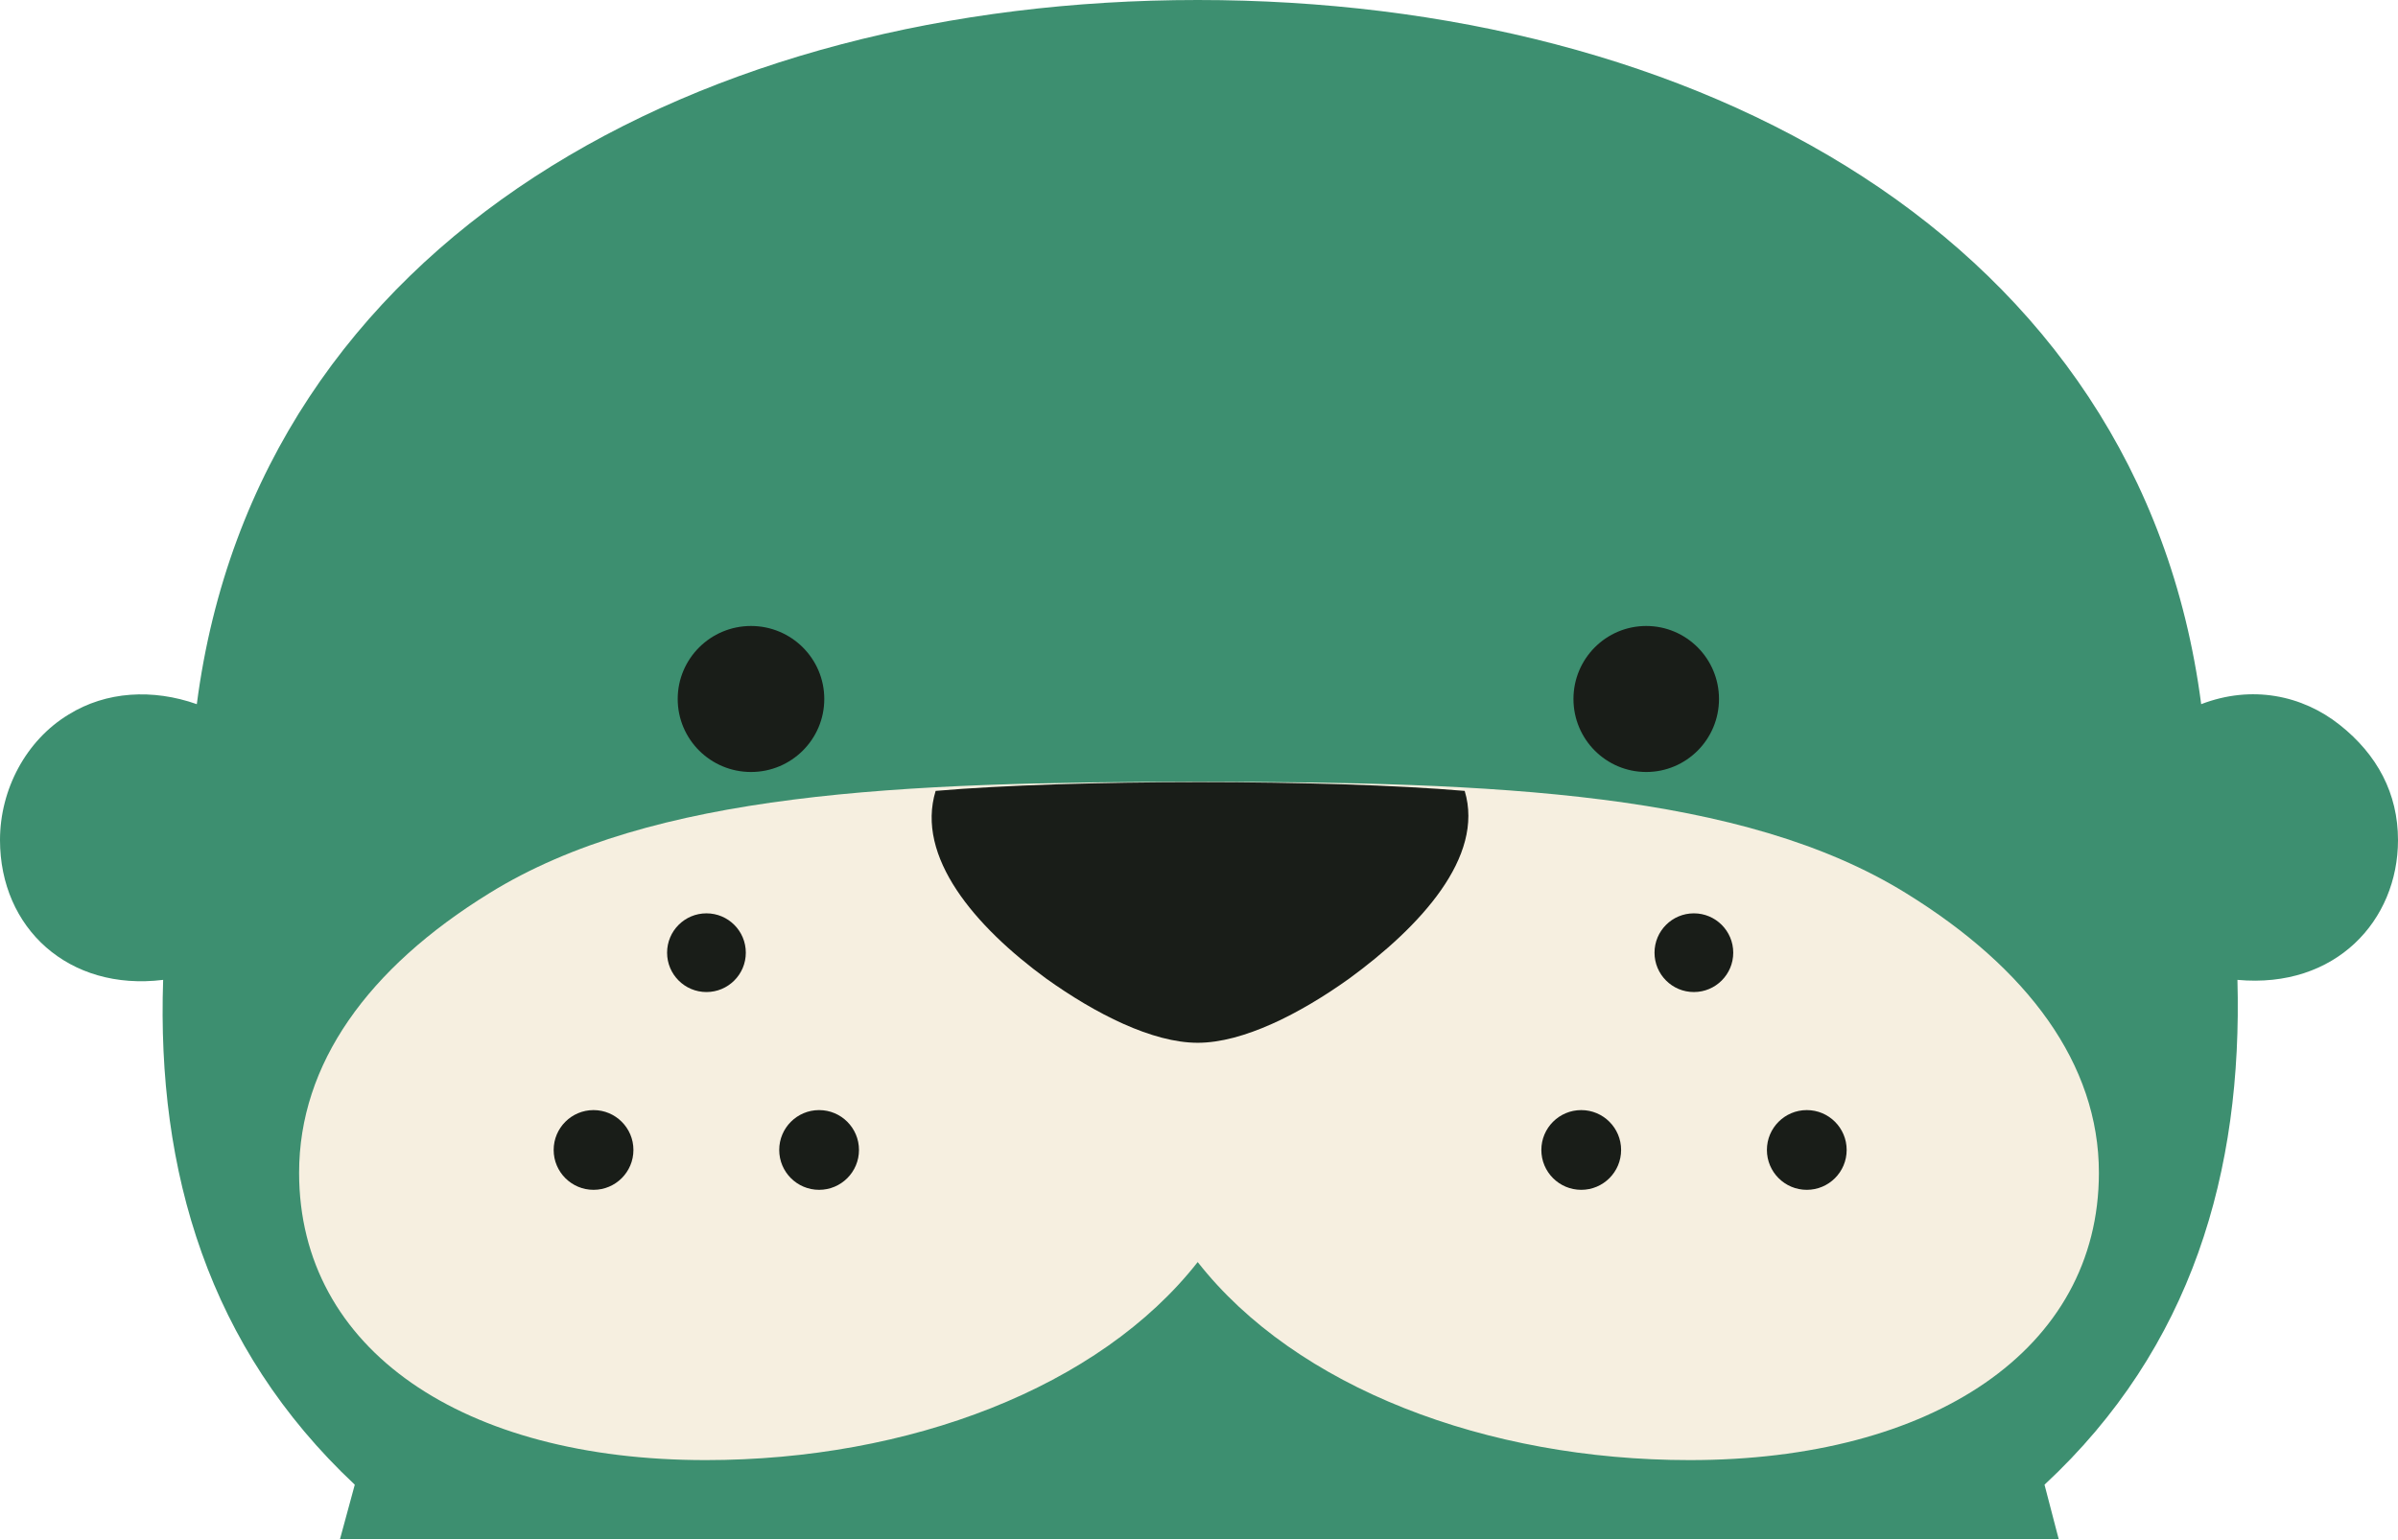
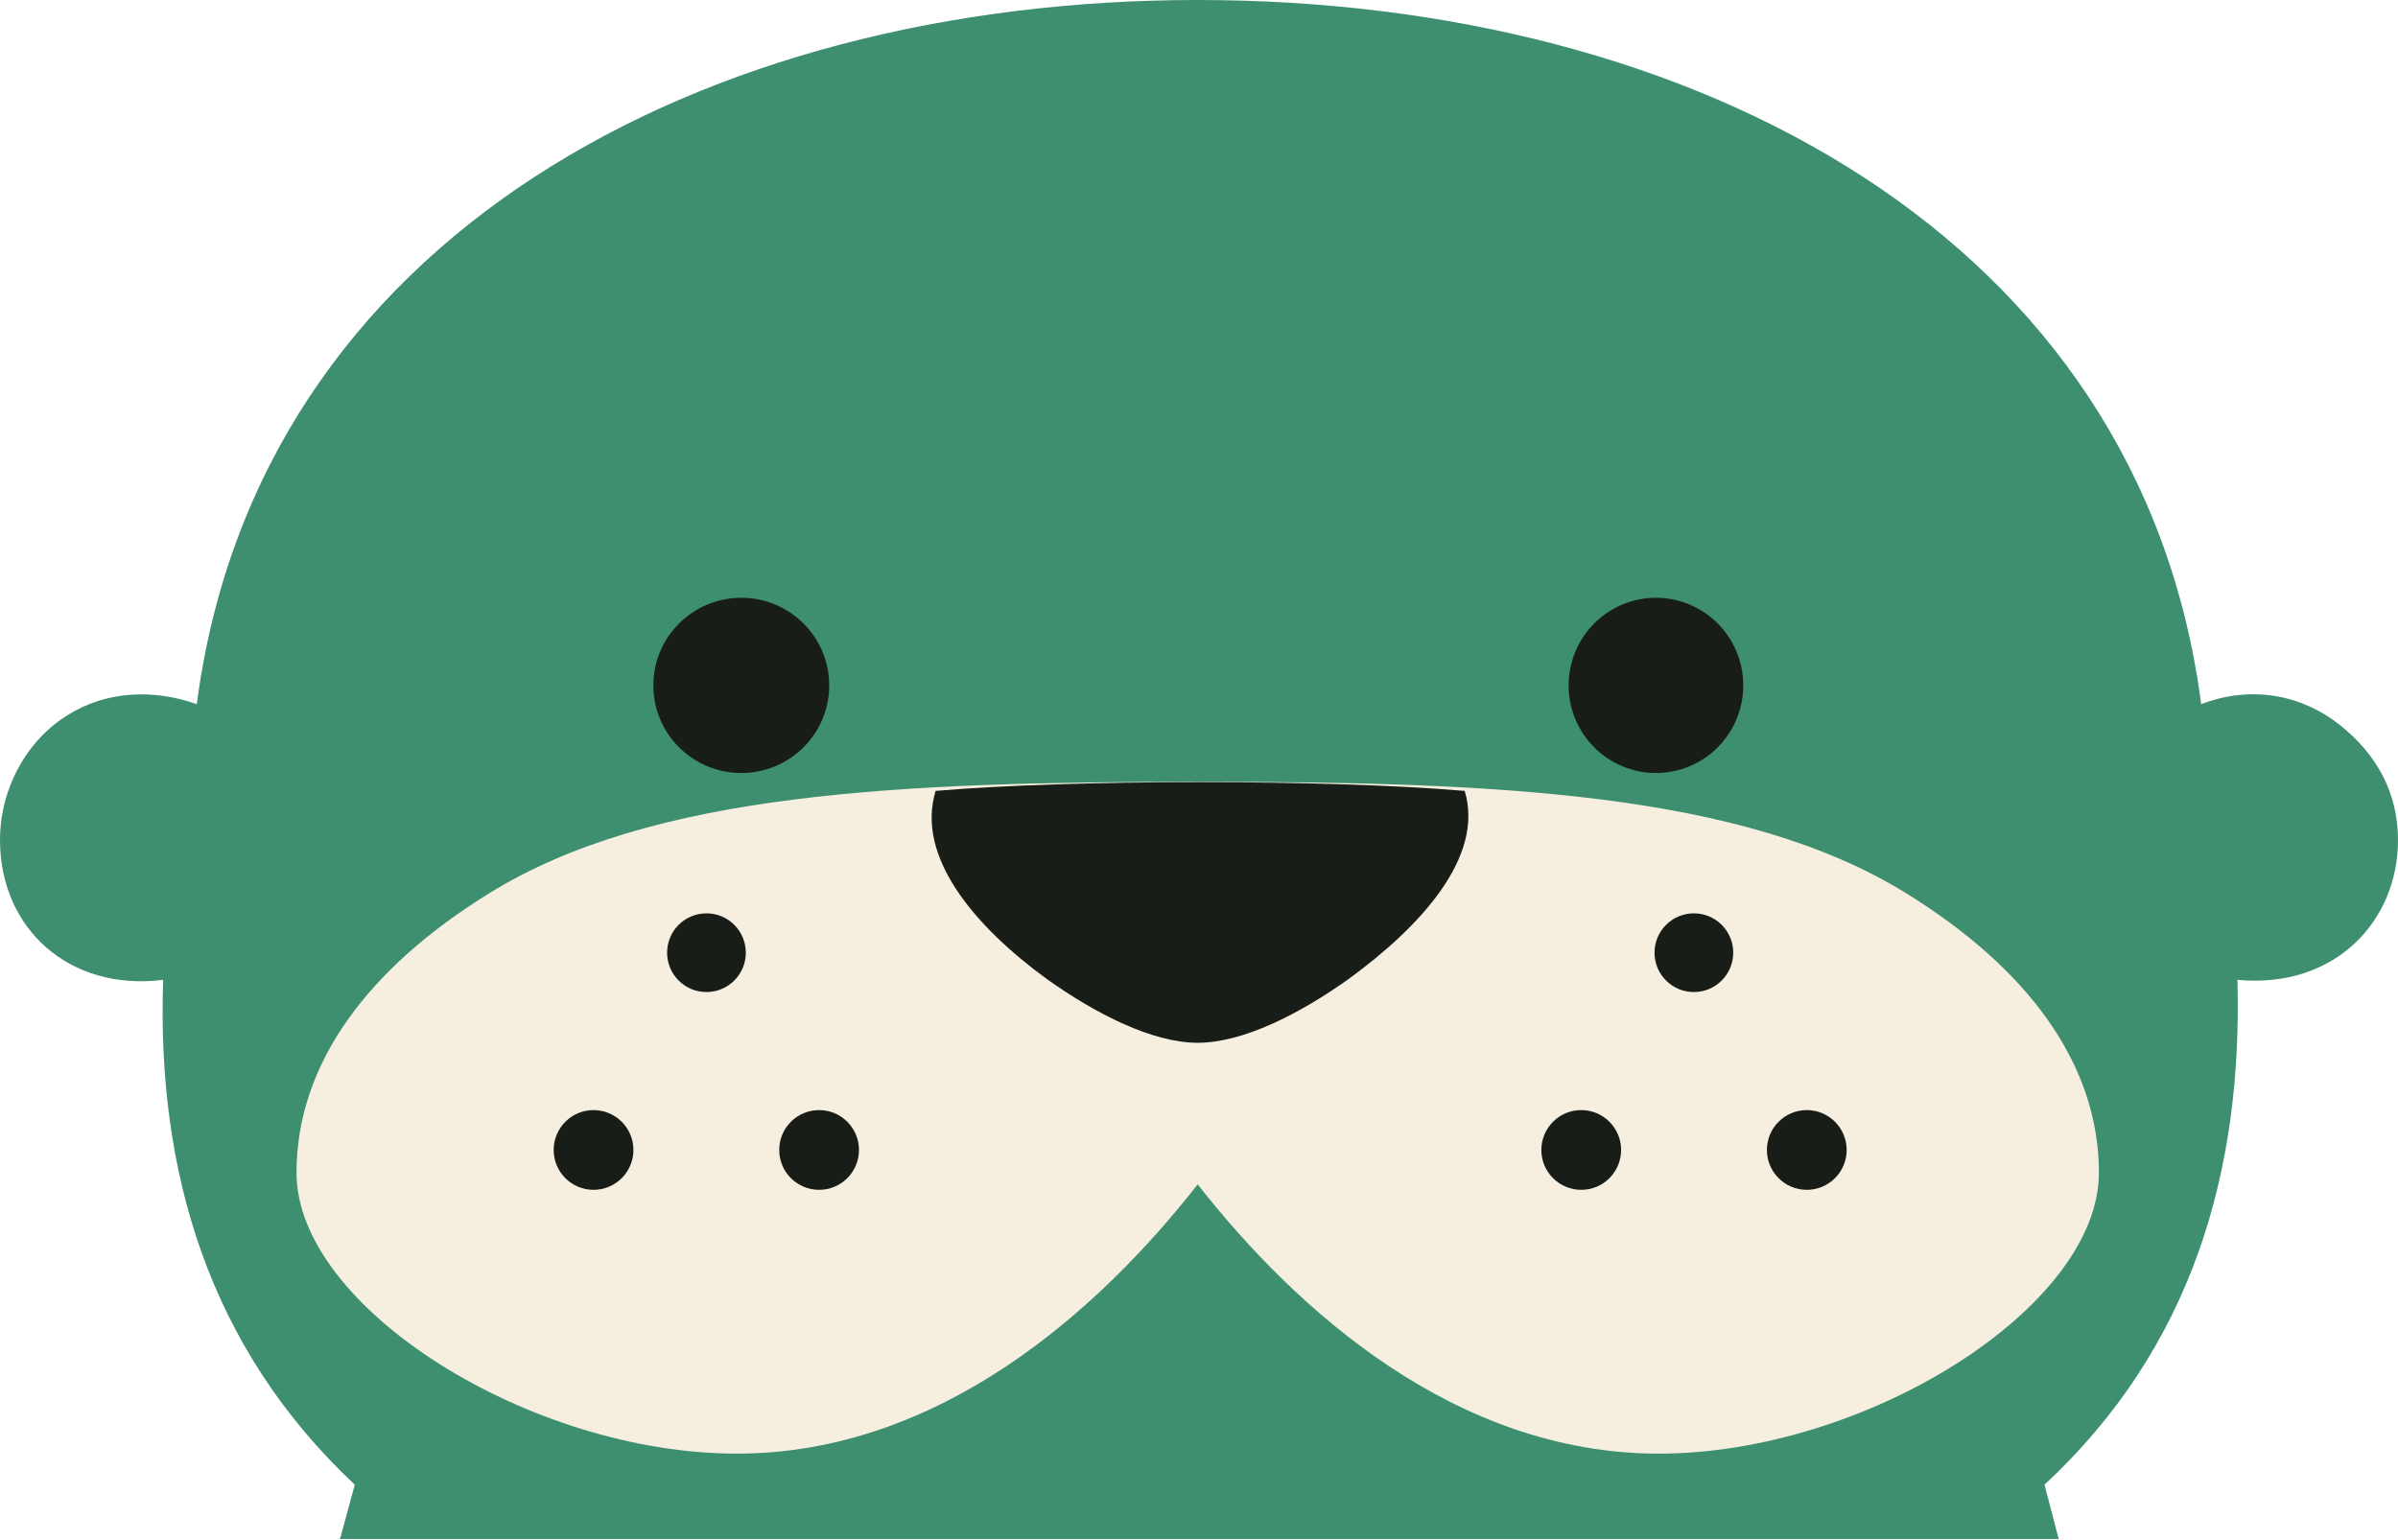
<svg xmlns="http://www.w3.org/2000/svg" viewBox="49.5 105.5 926 594.5">
  <defs>
    <clipPath id="cut">
      <rect x="0" y="0" width="1100" height="700" />
    </clipPath>
  </defs>
  <path d="m512 105.5c192 0 364 91.5 387.5 272 19.5-7.5 39-3.5 53.5 8s22.5 26.5 22.5 44.5c0 31-24 57.5-62 54 2 74-17.5 142-74.5 195 24.5 95 61 219 74 314h-801.5c13-95 49.5-219 75-314-56.5-53-76.5-121-74-195-36.5 4.5-63-20-63-54 0-19.5 10-38.5 26.5-48.5 14.5-9 32.5-10 49.5-4 23.5-180.5 195.5-272 386.5-272z" fill="#3D8F70" clip-path="url(#cut)" />
-   <path d="m512 407.5c115 0 210.5 4 273.5 43 47 29 74.5 66 74.5 108 0 68.5-64.5 111-158 111-78.5 0-152-28-190-76.5-38 48.5-111.5 76.5-190 76.5-93.5 0-157-42.5-157-111 0-42 26.5-79 73.5-108 63-39 158.5-43 273.5-43z" fill="#F6EFE0" />
-   <ellipse cx="339.5" cy="375.5" rx="28.3" ry="28.2" fill="#191D18" />
-   <ellipse cx="685.2" cy="375.5" rx="28.1" ry="28.2" fill="#191D18" />
+   <path d="M512 407.5C627 407.5 722.5 411.5 785.5 450.5C832.5 479.5 860 516.5 860 558.5C860 610.5 770 667 690 667C611.5 667 550 611.5 512 563C474 611.5 412.5 667 334 667C254 667 164 610.5 164 558.5C164 516.5 191.5 479.5 238.5 450.5C301.5 411.5 397 407.5 512 407.5Z" fill="#F6EFE0" />
+   <ellipse cx="335.75" cy="370.25" rx="33.96" ry="33.84" fill="#191D18" />
+   <ellipse cx="688.95" cy="370.25" rx="33.72" ry="33.84" fill="#191D18" />
  <path d="m410.8 411c52.2-4.5 151.7-4.5 204.3 0 7.7 25.5-17.1 52.4-44.6 72.5-19 13.6-41 24.8-58.5 24.8s-39.5-11.2-58.5-24.8c-27.5-20.1-50.5-47-42.7-72.5z" fill="#191D18" />
  <circle cx="322.3" cy="473.5" r="15.2" fill="#191D18" />
  <circle cx="278.7" cy="549.7" r="15.4" fill="#191D18" />
  <circle cx="365.8" cy="549.7" r="15.4" fill="#191D18" />
  <circle cx="703.6" cy="473.5" r="15.2" fill="#191D18" />
  <circle cx="660.1" cy="549.7" r="15.4" fill="#191D18" />
  <circle cx="747.2" cy="549.7" r="15.4" fill="#191D18" />
</svg>
